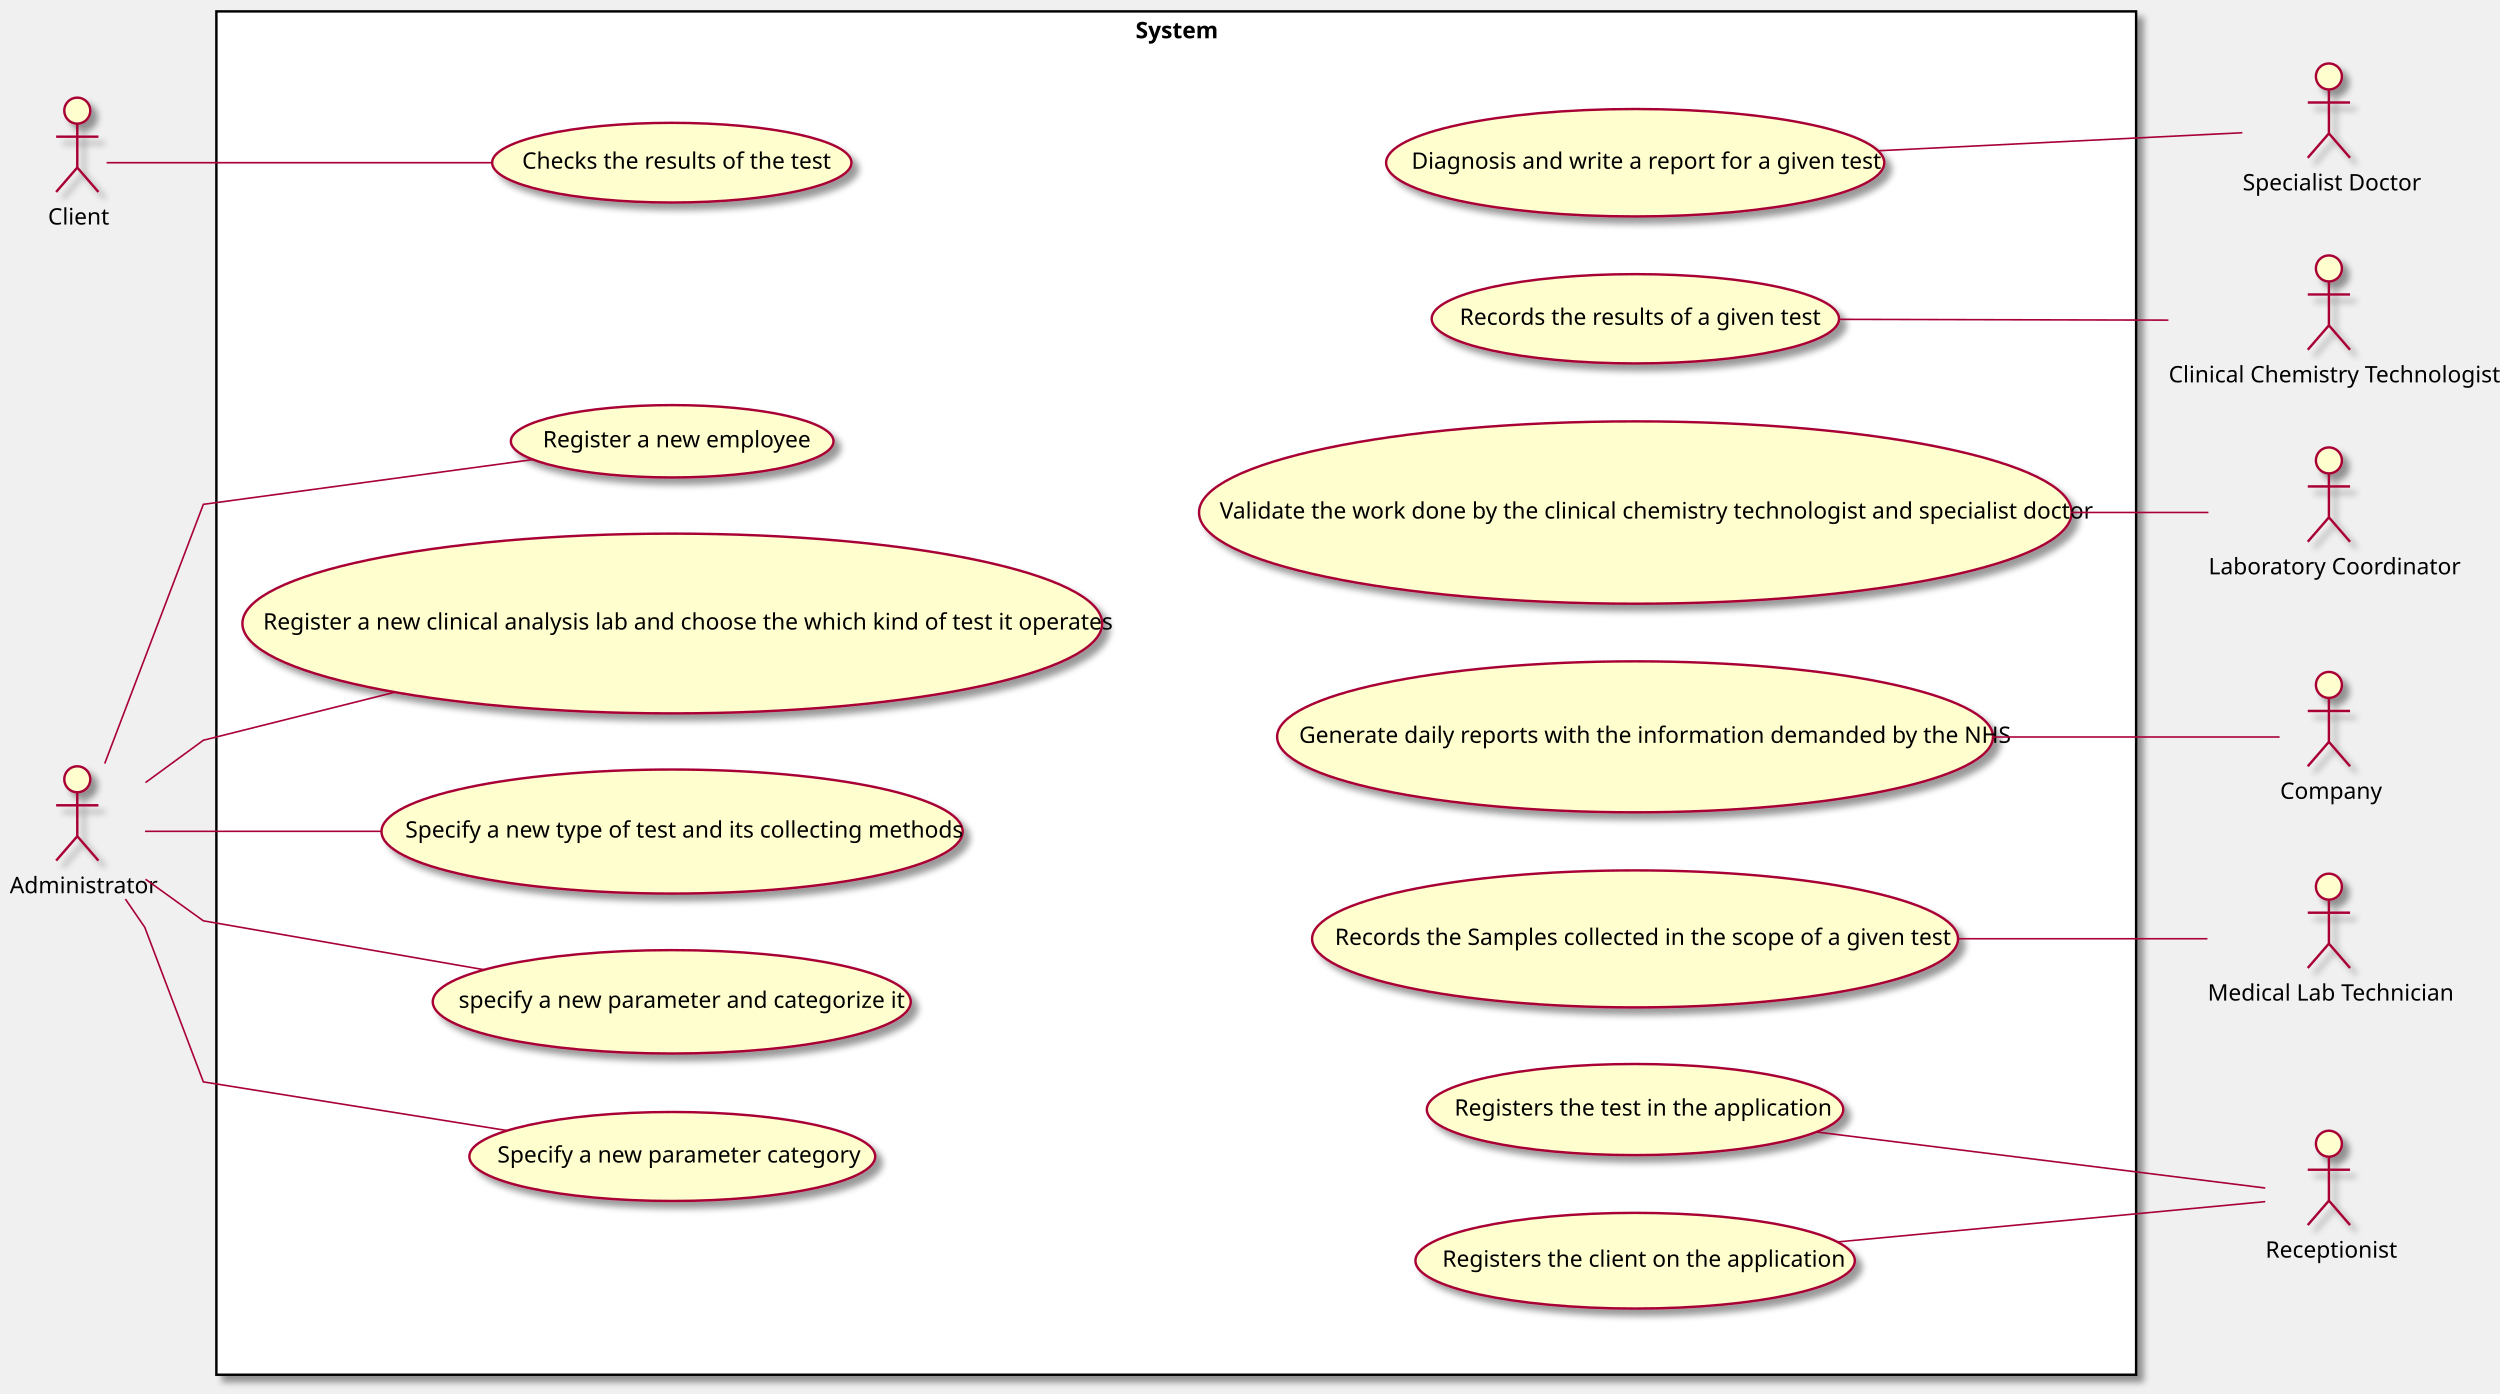
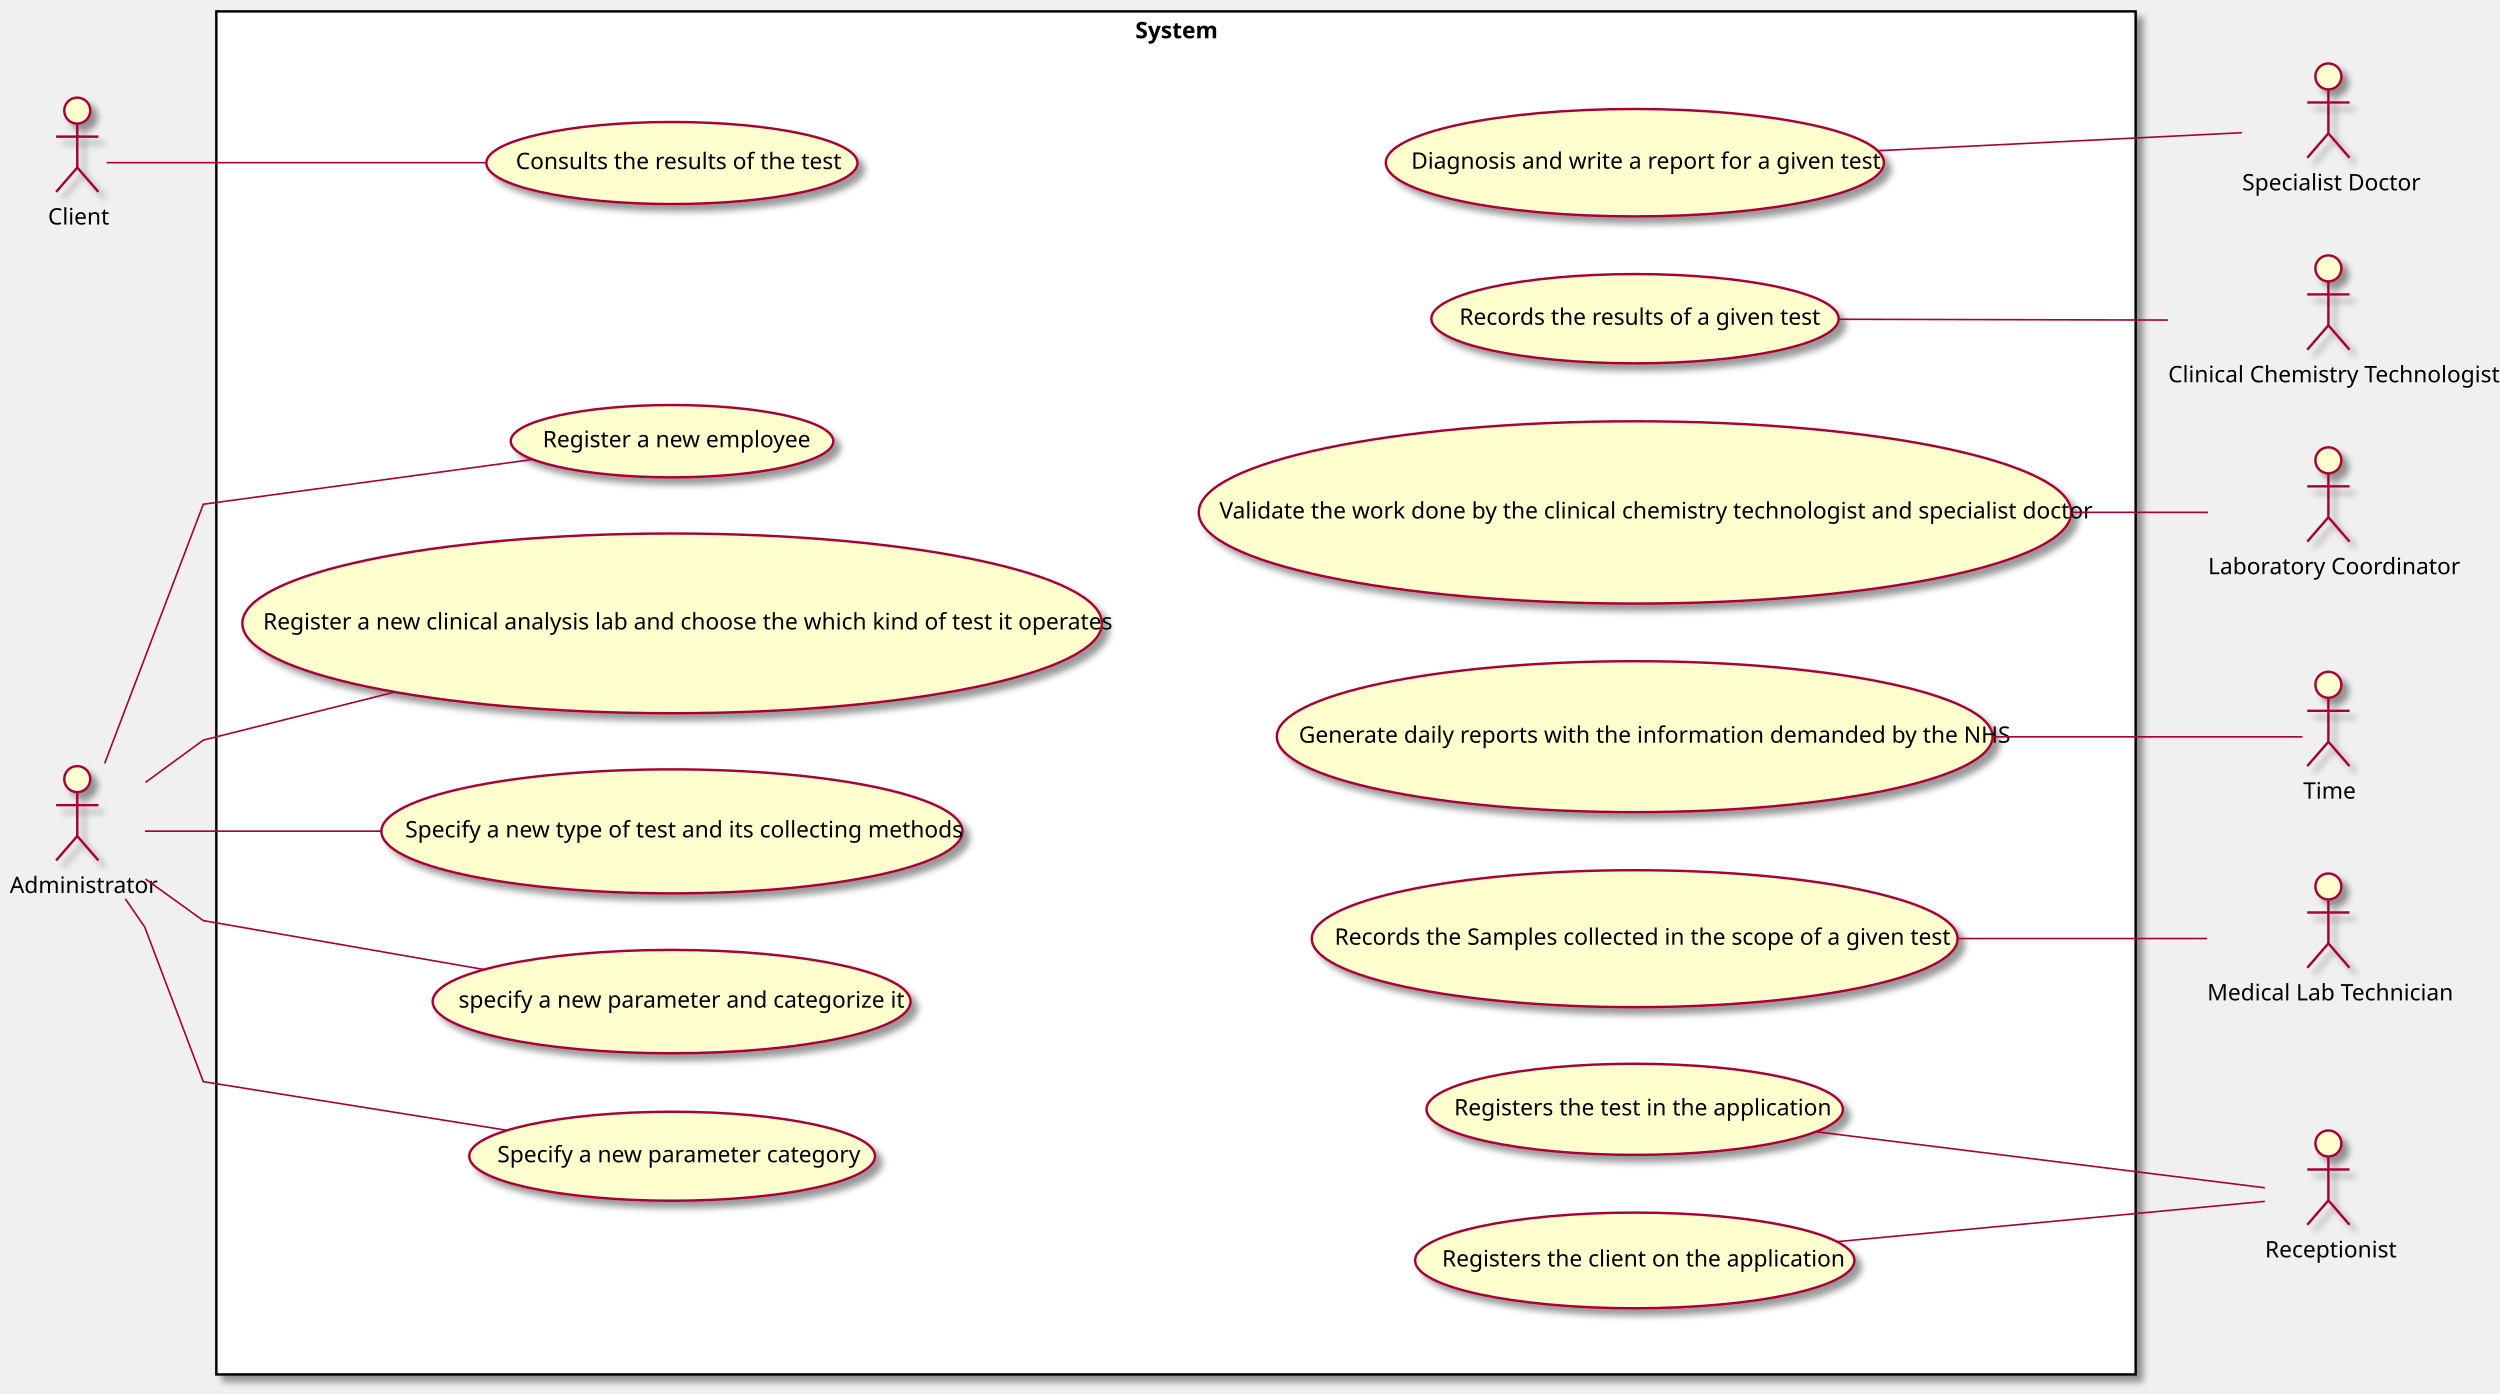
- <svg xmlns="http://www.w3.org/2000/svg" contentScriptType="application/ecmascript" contentStyleType="text/css" height="514.2px" preserveAspectRatio="none" style="width:922px;height:514px;" version="1.1" viewBox="0 0 922 514" width="922.2px" zoomAndPan="magnify">
+ <svg xmlns="http://www.w3.org/2000/svg" contentScriptType="application/ecmascript" contentStyleType="text/css" height="857px" preserveAspectRatio="none" style="width:1537px;height:857px;" version="1.1" viewBox="0 0 1537 857" width="1537px" zoomAndPan="magnify">
  <defs>
-     <filter height="300%" id="f1iccuzjejh884" width="300%" x="-1" y="-1">
-       <feGaussianBlur result="blurOut" stdDeviation="1.2" />
+     <filter height="300%" id="f1wd1iqj4e4nzs" width="300%" x="-1" y="-1">
+       <feGaussianBlur result="blurOut" stdDeviation="2.0" />
      <feColorMatrix in="blurOut" result="blurOut2" type="matrix" values="0 0 0 0 0 0 0 0 0 0 0 0 0 0 0 0 0 0 .4 0" />
-       <feOffset dx="2.4" dy="2.4" in="blurOut2" result="blurOut3" />
+       <feOffset dx="4.0" dy="4.0" in="blurOut2" result="blurOut3" />
      <feBlend in="SourceGraphic" in2="blurOut3" mode="normal" />
    </filter>
  </defs>
  <g>
-     <rect fill="#FFFFFF" filter="url(#f1iccuzjejh884)" height="502.8" style="stroke:#000000;stroke-width:0.9;" width="708" x="79.8" y="4.2" />
-     <text fill="#000000" font-family="sans-serif" font-size="8.4" font-weight="bold" lengthAdjust="spacing" textLength="30" x="418.8" y="14.12">System
-         </text>
-     <ellipse cx="247.76" cy="59.992" fill="#FEFECE" filter="url(#f1iccuzjejh884)" rx="66.26" ry="14.692" style="stroke:#A80036;stroke-width:0.9;" />
-     <text fill="#000000" font-family="sans-serif" font-size="8.4" lengthAdjust="spacing" textLength="110.4" x="192.56" y="62.229">Checks the results of the test
-         </text>
-     <ellipse cx="247.901" cy="162.74" fill="#FEFECE" filter="url(#f1iccuzjejh884)" rx="59.501" ry="13.34" style="stroke:#A80036;stroke-width:0.9;" />
-     <text fill="#000000" font-family="sans-serif" font-size="8.4" lengthAdjust="spacing" textLength="95.4" x="200.201" y="164.977">Register a new employee
-         </text>
-     <ellipse cx="247.942" cy="229.948" fill="#FEFECE" filter="url(#f1iccuzjejh884)" rx="158.542" ry="33.148" style="stroke:#A80036;stroke-width:0.9;" />
-     <text fill="#000000" font-family="sans-serif" font-size="8.4" lengthAdjust="spacing" textLength="301.8" x="97.042" y="232.185">Register a new clinical analysis lab and choose the which kind of test it
-             operates
-         </text>
-     <ellipse cx="247.865" cy="306.673" fill="#FEFECE" filter="url(#f1iccuzjejh884)" rx="107.165" ry="22.873" style="stroke:#A80036;stroke-width:0.9;" />
-     <text fill="#000000" font-family="sans-serif" font-size="8.4" lengthAdjust="spacing" textLength="196.8" x="149.465" y="308.91">Specify a new type of test and its collecting methods
-         </text>
-     <ellipse cx="247.74" cy="369.468" fill="#FEFECE" filter="url(#f1iccuzjejh884)" rx="88.14" ry="19.068" style="stroke:#A80036;stroke-width:0.9;" />
-     <text fill="#000000" font-family="sans-serif" font-size="8.4" lengthAdjust="spacing" textLength="157.2" x="169.14" y="371.705">specify a new parameter and categorize it
-         </text>
-     <ellipse cx="247.943" cy="426.509" fill="#FEFECE" filter="url(#f1iccuzjejh884)" rx="74.843" ry="16.409" style="stroke:#A80036;stroke-width:0.9;" />
-     <text fill="#000000" font-family="sans-serif" font-size="8.4" lengthAdjust="spacing" textLength="129" x="183.443" y="428.746">Specify a new parameter category
-         </text>
-     <ellipse cx="603.061" cy="60.012" fill="#FEFECE" filter="url(#f1iccuzjejh884)" rx="91.861" ry="19.812" style="stroke:#A80036;stroke-width:0.9;" />
-     <text fill="#000000" font-family="sans-serif" font-size="8.4" lengthAdjust="spacing" textLength="165" x="520.561" y="62.249">Diagnosis and write a report for a given test
-         </text>
-     <ellipse cx="603.123" cy="117.565" fill="#FEFECE" filter="url(#f1iccuzjejh884)" rx="75.123" ry="16.465" style="stroke:#A80036;stroke-width:0.9;" />
-     <text fill="#000000" font-family="sans-serif" font-size="8.4" lengthAdjust="spacing" textLength="129.6" x="538.323" y="119.802">Records the results of a given test
-         </text>
-     <ellipse cx="603.108" cy="189.022" fill="#FEFECE" filter="url(#f1iccuzjejh884)" rx="160.908" ry="33.622" style="stroke:#A80036;stroke-width:0.9;" />
-     <text fill="#000000" font-family="sans-serif" font-size="8.4" lengthAdjust="spacing" textLength="306.6" x="449.808" y="191.259">Validate the work done by the clinical chemistry technologist and specialist
-             doctor
-         </text>
-     <ellipse cx="603.007" cy="271.741" fill="#FEFECE" filter="url(#f1iccuzjejh884)" rx="132.007" ry="27.841" style="stroke:#A80036;stroke-width:0.9;" />
-     <text fill="#000000" font-family="sans-serif" font-size="8.4" lengthAdjust="spacing" textLength="247.8" x="479.107" y="273.979">Generate daily reports with the information demanded by the NHS
-         </text>
-     <ellipse cx="603.012" cy="346.262" fill="#FEFECE" filter="url(#f1iccuzjejh884)" rx="119.112" ry="25.262" style="stroke:#A80036;stroke-width:0.9;" />
-     <text fill="#000000" font-family="sans-serif" font-size="8.4" lengthAdjust="spacing" textLength="221.4" x="492.312" y="348.5">Records the Samples collected in the scope of a given test
-         </text>
-     <ellipse cx="603.005" cy="409.201" fill="#FEFECE" filter="url(#f1iccuzjejh884)" rx="76.805" ry="16.801" style="stroke:#A80036;stroke-width:0.9;" />
-     <text fill="#000000" font-family="sans-serif" font-size="8.4" lengthAdjust="spacing" textLength="133.2" x="536.405" y="411.438">Registers the test in the application
-         </text>
-     <ellipse cx="603.033" cy="464.947" fill="#FEFECE" filter="url(#f1iccuzjejh884)" rx="81.032" ry="17.646" style="stroke:#A80036;stroke-width:0.9;" />
-     <text fill="#000000" font-family="sans-serif" font-size="8.4" lengthAdjust="spacing" textLength="142.2" x="531.933" y="467.184">Registers the client on the application
-         </text>
-     <ellipse cx="28.5" cy="40.8" fill="#FEFECE" filter="url(#f1iccuzjejh884)" rx="4.8" ry="4.8" style="stroke:#A80036;stroke-width:0.9;" />
-     <path d="M28.5,45.6 L28.5,61.8 M20.7,50.4 L36.3,50.4 M28.5,61.8 L20.7,70.8 M28.5,61.8 L36.3,70.8 " fill="none" filter="url(#f1iccuzjejh884)" style="stroke:#A80036;stroke-width:0.9;" />
-     <text fill="#000000" font-family="sans-serif" font-size="8.4" lengthAdjust="spacing" textLength="21.6" x="17.7" y="82.82">Client
-         </text>
-     <ellipse cx="858.9" cy="421.8" fill="#FEFECE" filter="url(#f1iccuzjejh884)" rx="4.8" ry="4.8" style="stroke:#A80036;stroke-width:0.9;" />
-     <path d="M858.9,426.6 L858.9,442.8 M851.1,431.4 L866.7,431.4 M858.9,442.8 L851.1,451.8 M858.9,442.8 L866.7,451.8 " fill="none" filter="url(#f1iccuzjejh884)" style="stroke:#A80036;stroke-width:0.9;" />
-     <text fill="#000000" font-family="sans-serif" font-size="8.4" lengthAdjust="spacing" textLength="46.8" x="835.5" y="463.82">Receptionist
-         </text>
-     <ellipse cx="858.9" cy="327" fill="#FEFECE" filter="url(#f1iccuzjejh884)" rx="4.8" ry="4.8" style="stroke:#A80036;stroke-width:0.9;" />
-     <path d="M858.9,331.8 L858.9,348 M851.1,336.6 L866.7,336.6 M858.9,348 L851.1,357 M858.9,348 L866.7,357 " fill="none" filter="url(#f1iccuzjejh884)" style="stroke:#A80036;stroke-width:0.9;" />
-     <text fill="#000000" font-family="sans-serif" font-size="8.4" lengthAdjust="spacing" textLength="89.4" x="814.2" y="369.02">Medical Lab Technician
-         </text>
-     <ellipse cx="28.5" cy="287.4" fill="#FEFECE" filter="url(#f1iccuzjejh884)" rx="4.8" ry="4.8" style="stroke:#A80036;stroke-width:0.9;" />
-     <path d="M28.5,292.2 L28.5,308.4 M20.7,297 L36.3,297 M28.5,308.4 L20.7,317.4 M28.5,308.4 L36.3,317.4 " fill="none" filter="url(#f1iccuzjejh884)" style="stroke:#A80036;stroke-width:0.9;" />
-     <text fill="#000000" font-family="sans-serif" font-size="8.4" lengthAdjust="spacing" textLength="49.8" x="3.6" y="329.42">Administrator
-         </text>
-     <ellipse cx="858.9" cy="28.2" fill="#FEFECE" filter="url(#f1iccuzjejh884)" rx="4.8" ry="4.8" style="stroke:#A80036;stroke-width:0.9;" />
-     <path d="M858.9,33 L858.9,49.2 M851.1,37.8 L866.7,37.8 M858.9,49.2 L851.1,58.2 M858.9,49.2 L866.7,58.2 " fill="none" filter="url(#f1iccuzjejh884)" style="stroke:#A80036;stroke-width:0.9;" />
-     <text fill="#000000" font-family="sans-serif" font-size="8.4" lengthAdjust="spacing" textLength="63.6" x="827.1" y="70.22">Specialist Doctor
-         </text>
-     <ellipse cx="858.9" cy="99" fill="#FEFECE" filter="url(#f1iccuzjejh884)" rx="4.8" ry="4.8" style="stroke:#A80036;stroke-width:0.9;" />
-     <path d="M858.9,103.8 L858.9,120 M851.1,108.6 L866.7,108.6 M858.9,120 L851.1,129 M858.9,120 L866.7,129 " fill="none" filter="url(#f1iccuzjejh884)" style="stroke:#A80036;stroke-width:0.9;" />
-     <text fill="#000000" font-family="sans-serif" font-size="8.4" lengthAdjust="spacing" textLength="118.2" x="799.8" y="141.02">Clinical Chemistry Technologist
-         </text>
-     <ellipse cx="858.9" cy="169.8" fill="#FEFECE" filter="url(#f1iccuzjejh884)" rx="4.8" ry="4.8" style="stroke:#A80036;stroke-width:0.9;" />
-     <path d="M858.9,174.6 L858.9,190.8 M851.1,179.4 L866.7,179.4 M858.9,190.8 L851.1,199.8 M858.9,190.8 L866.7,199.8 " fill="none" filter="url(#f1iccuzjejh884)" style="stroke:#A80036;stroke-width:0.9;" />
-     <text fill="#000000" font-family="sans-serif" font-size="8.4" lengthAdjust="spacing" textLength="88.8" x="814.5" y="211.82">Laboratory Coordinator
-         </text>
-     <ellipse cx="858.9" cy="252.6" fill="#FEFECE" filter="url(#f1iccuzjejh884)" rx="4.8" ry="4.8" style="stroke:#A80036;stroke-width:0.9;" />
-     <path d="M858.9,257.4 L858.9,273.6 M851.1,262.2 L866.7,262.2 M858.9,273.6 L851.1,282.6 M858.9,273.6 L866.7,282.6 " fill="none" filter="url(#f1iccuzjejh884)" style="stroke:#A80036;stroke-width:0.9;" />
-     <text fill="#000000" font-family="sans-serif" font-size="8.4" lengthAdjust="spacing" textLength="36" x="840.9" y="294.62">Company
-         </text>
-     <path d="M39.324,60 C64.338,60 130.278,60 181.248,60 " fill="none" id="cl-UC1" style="stroke:#A80036;stroke-width:0.6;" />
-     <path d="M38.61,281.61 C52.056,246.288 75,186 75,186 C75,186 146.1,176.34 196.932,169.434 " fill="none" id="admin-UC7" style="stroke:#A80036;stroke-width:0.6;" />
-     <path d="M53.664,288.618 C64.578,280.632 75,273 75,273 C75,273 108.552,264.582 146.034,255.18 " fill="none" id="admin-UC8" style="stroke:#A80036;stroke-width:0.6;" />
-     <path d="M53.484,306.6 C74.994,306.6 107.91,306.6 140.544,306.6 " fill="none" id="admin-UC9" style="stroke:#A80036;stroke-width:0.6;" />
-     <path d="M53.664,324.258 C64.578,332.106 75,339.6 75,339.6 C75,339.6 130.626,349.29 178.65,357.66 " fill="none" id="admin-UC10" style="stroke:#A80036;stroke-width:0.6;" />
-     <path d="M46.242,331.572 C50.262,337.428 53.4,342 53.4,342 C53.4,342 75,399 75,399 C75,399 137.316,408.99 186.972,416.946 " fill="none" id="admin-UC11" style="stroke:#A80036;stroke-width:0.6;" />
-     <path d="M678.126,117.774 C716.886,117.864 763.578,117.978 799.716,118.062 " fill="none" id="UC12-CCT" style="stroke:#A80036;stroke-width:0.6;" />
-     <path d="M763.824,189 C782.256,189 799.704,189 814.47,189 " fill="none" id="UC15-LC" style="stroke:#A80036;stroke-width:0.6;" />
-     <path d="M735.054,271.8 C776.898,271.8 818.148,271.8 840.714,271.8 " fill="none" id="UC13-com" style="stroke:#A80036;stroke-width:0.6;" />
-     <path d="M692.682,55.596 C739.374,53.286 793.638,50.598 826.974,48.948 " fill="none" id="UC14-SD" style="stroke:#A80036;stroke-width:0.6;" />
-     <path d="M722.19,346.2 C754.962,346.2 788.514,346.2 814.104,346.2 " fill="none" id="UC5-MLT" style="stroke:#A80036;stroke-width:0.6;" />
-     <path d="M669.852,417.474 C724.392,424.284 798.516,433.536 835.44,438.144 " fill="none" id="UC4-recep" style="stroke:#A80036;stroke-width:0.6;" />
-     <path d="M677.61,458.028 C731.22,452.976 800.226,446.472 835.428,443.154 " fill="none" id="UC3-recep" style="stroke:#A80036;stroke-width:0.6;" />
+     <rect fill="#FFFFFF" filter="url(#f1wd1iqj4e4nzs)" height="838" style="stroke:#000000;stroke-width:1.5;" width="1180" x="133" y="7" />
+     <text fill="#000000" font-family="sans-serif" font-size="14" font-weight="bold" lengthAdjust="spacing" textLength="50" x="698" y="23.533">System</text>
+     <ellipse cx="413.095" cy="100.219" fill="#FEFECE" filter="url(#f1wd1iqj4e4nzs)" rx="114.095" ry="25.219" style="stroke:#A80036;stroke-width:1.5;" />
+     <text fill="#000000" font-family="sans-serif" font-size="14" lengthAdjust="spacing" textLength="192" x="317.095" y="103.948">Consults the results of the test</text>
+     <ellipse cx="413.168" cy="271.234" fill="#FEFECE" filter="url(#f1wd1iqj4e4nzs)" rx="99.168" ry="22.234" style="stroke:#A80036;stroke-width:1.5;" />
+     <text fill="#000000" font-family="sans-serif" font-size="14" lengthAdjust="spacing" textLength="159" x="333.668" y="274.962">Register a new employee</text>
+     <ellipse cx="413.236" cy="383.247" fill="#FEFECE" filter="url(#f1wd1iqj4e4nzs)" rx="264.236" ry="55.247" style="stroke:#A80036;stroke-width:1.5;" />
+     <text fill="#000000" font-family="sans-serif" font-size="14" lengthAdjust="spacing" textLength="503" x="161.736" y="386.976">Register a new clinical analysis lab and choose the which kind of test it operates</text>
+     <ellipse cx="413.108" cy="511.122" fill="#FEFECE" filter="url(#f1wd1iqj4e4nzs)" rx="178.608" ry="38.121" style="stroke:#A80036;stroke-width:1.5;" />
+     <text fill="#000000" font-family="sans-serif" font-size="14" lengthAdjust="spacing" textLength="328" x="249.108" y="514.85">Specify a new type of test and its collecting methods</text>
+     <ellipse cx="412.899" cy="615.78" fill="#FEFECE" filter="url(#f1wd1iqj4e4nzs)" rx="146.899" ry="31.78" style="stroke:#A80036;stroke-width:1.5;" />
+     <text fill="#000000" font-family="sans-serif" font-size="14" lengthAdjust="spacing" textLength="262" x="281.899" y="619.508">specify a new parameter and categorize it</text>
+     <ellipse cx="413.239" cy="710.848" fill="#FEFECE" filter="url(#f1wd1iqj4e4nzs)" rx="124.739" ry="27.348" style="stroke:#A80036;stroke-width:1.5;" />
+     <text fill="#000000" font-family="sans-serif" font-size="14" lengthAdjust="spacing" textLength="215" x="305.739" y="714.576">Specify a new parameter category</text>
+     <ellipse cx="1005.101" cy="100.02" fill="#FEFECE" filter="url(#f1wd1iqj4e4nzs)" rx="153.101" ry="33.02" style="stroke:#A80036;stroke-width:1.5;" />
+     <text fill="#000000" font-family="sans-serif" font-size="14" lengthAdjust="spacing" textLength="275" x="867.601" y="103.749">Diagnosis and write a report for a given test</text>
+     <ellipse cx="1005.205" cy="195.941" fill="#FEFECE" filter="url(#f1wd1iqj4e4nzs)" rx="125.205" ry="27.441" style="stroke:#A80036;stroke-width:1.5;" />
+     <text fill="#000000" font-family="sans-serif" font-size="14" lengthAdjust="spacing" textLength="216" x="897.205" y="199.669">Records the results of a given test</text>
+     <ellipse cx="1005.18" cy="315.036" fill="#FEFECE" filter="url(#f1wd1iqj4e4nzs)" rx="268.18" ry="56.036" style="stroke:#A80036;stroke-width:1.5;" />
+     <text fill="#000000" font-family="sans-serif" font-size="14" lengthAdjust="spacing" textLength="511" x="749.68" y="318.764">Validate the work done by the clinical chemistry technologist and specialist doctor</text>
+     <ellipse cx="1005.012" cy="452.902" fill="#FEFECE" filter="url(#f1wd1iqj4e4nzs)" rx="220.012" ry="46.402" style="stroke:#A80036;stroke-width:1.5;" />
+     <text fill="#000000" font-family="sans-serif" font-size="14" lengthAdjust="spacing" textLength="413" x="798.512" y="456.631">Generate daily reports with the information demanded by the NHS</text>
+     <ellipse cx="1005.021" cy="577.104" fill="#FEFECE" filter="url(#f1wd1iqj4e4nzs)" rx="198.521" ry="42.104" style="stroke:#A80036;stroke-width:1.5;" />
+     <text fill="#000000" font-family="sans-serif" font-size="14" lengthAdjust="spacing" textLength="369" x="820.521" y="580.833">Records the Samples collected in the scope of a given test</text>
+     <ellipse cx="1005.008" cy="682.002" fill="#FEFECE" filter="url(#f1wd1iqj4e4nzs)" rx="128.008" ry="28.002" style="stroke:#A80036;stroke-width:1.5;" />
+     <text fill="#000000" font-family="sans-serif" font-size="14" lengthAdjust="spacing" textLength="222" x="894.008" y="685.73">Registers the test in the application</text>
+     <ellipse cx="1005.054" cy="774.911" fill="#FEFECE" filter="url(#f1wd1iqj4e4nzs)" rx="135.054" ry="29.411" style="stroke:#A80036;stroke-width:1.5;" />
+     <text fill="#000000" font-family="sans-serif" font-size="14" lengthAdjust="spacing" textLength="237" x="886.554" y="778.639">Registers the client on the application</text>
+     <ellipse cx="47.5" cy="68" fill="#FEFECE" filter="url(#f1wd1iqj4e4nzs)" rx="8" ry="8" style="stroke:#A80036;stroke-width:1.5;" />
+     <path d="M47.5,76 L47.5,103 M34.5,84 L60.5,84 M47.5,103 L34.5,118 M47.5,103 L60.5,118 " fill="none" filter="url(#f1wd1iqj4e4nzs)" style="stroke:#A80036;stroke-width:1.5;" />
+     <text fill="#000000" font-family="sans-serif" font-size="14" lengthAdjust="spacing" textLength="36" x="29.5" y="138.033">Client</text>
+     <ellipse cx="1431.5" cy="703" fill="#FEFECE" filter="url(#f1wd1iqj4e4nzs)" rx="8" ry="8" style="stroke:#A80036;stroke-width:1.5;" />
+     <path d="M1431.5,711 L1431.5,738 M1418.5,719 L1444.5,719 M1431.5,738 L1418.5,753 M1431.5,738 L1444.5,753 " fill="none" filter="url(#f1wd1iqj4e4nzs)" style="stroke:#A80036;stroke-width:1.5;" />
+     <text fill="#000000" font-family="sans-serif" font-size="14" lengthAdjust="spacing" textLength="78" x="1392.5" y="773.033">Receptionist</text>
+     <ellipse cx="1431.5" cy="545" fill="#FEFECE" filter="url(#f1wd1iqj4e4nzs)" rx="8" ry="8" style="stroke:#A80036;stroke-width:1.5;" />
+     <path d="M1431.5,553 L1431.5,580 M1418.5,561 L1444.5,561 M1431.5,580 L1418.5,595 M1431.5,580 L1444.5,595 " fill="none" filter="url(#f1wd1iqj4e4nzs)" style="stroke:#A80036;stroke-width:1.5;" />
+     <text fill="#000000" font-family="sans-serif" font-size="14" lengthAdjust="spacing" textLength="149" x="1357" y="615.033">Medical Lab Technician</text>
+     <ellipse cx="47.5" cy="479" fill="#FEFECE" filter="url(#f1wd1iqj4e4nzs)" rx="8" ry="8" style="stroke:#A80036;stroke-width:1.5;" />
+     <path d="M47.5,487 L47.5,514 M34.5,495 L60.5,495 M47.5,514 L34.5,529 M47.5,514 L60.5,529 " fill="none" filter="url(#f1wd1iqj4e4nzs)" style="stroke:#A80036;stroke-width:1.5;" />
+     <text fill="#000000" font-family="sans-serif" font-size="14" lengthAdjust="spacing" textLength="83" x="6" y="549.033">Administrator</text>
+     <ellipse cx="1431.5" cy="47" fill="#FEFECE" filter="url(#f1wd1iqj4e4nzs)" rx="8" ry="8" style="stroke:#A80036;stroke-width:1.5;" />
+     <path d="M1431.5,55 L1431.5,82 M1418.5,63 L1444.5,63 M1431.5,82 L1418.5,97 M1431.5,82 L1444.5,97 " fill="none" filter="url(#f1wd1iqj4e4nzs)" style="stroke:#A80036;stroke-width:1.5;" />
+     <text fill="#000000" font-family="sans-serif" font-size="14" lengthAdjust="spacing" textLength="106" x="1378.5" y="117.033">Specialist Doctor</text>
+     <ellipse cx="1431.5" cy="165" fill="#FEFECE" filter="url(#f1wd1iqj4e4nzs)" rx="8" ry="8" style="stroke:#A80036;stroke-width:1.5;" />
+     <path d="M1431.5,173 L1431.5,200 M1418.5,181 L1444.5,181 M1431.5,200 L1418.5,215 M1431.5,200 L1444.5,215 " fill="none" filter="url(#f1wd1iqj4e4nzs)" style="stroke:#A80036;stroke-width:1.5;" />
+     <text fill="#000000" font-family="sans-serif" font-size="14" lengthAdjust="spacing" textLength="197" x="1333" y="235.033">Clinical Chemistry Technologist</text>
+     <ellipse cx="1431.5" cy="283" fill="#FEFECE" filter="url(#f1wd1iqj4e4nzs)" rx="8" ry="8" style="stroke:#A80036;stroke-width:1.5;" />
+     <path d="M1431.5,291 L1431.5,318 M1418.5,299 L1444.5,299 M1431.5,318 L1418.5,333 M1431.5,318 L1444.5,333 " fill="none" filter="url(#f1wd1iqj4e4nzs)" style="stroke:#A80036;stroke-width:1.5;" />
+     <text fill="#000000" font-family="sans-serif" font-size="14" lengthAdjust="spacing" textLength="148" x="1357.5" y="353.033">Laboratory Coordinator</text>
+     <ellipse cx="1431.5" cy="421" fill="#FEFECE" filter="url(#f1wd1iqj4e4nzs)" rx="8" ry="8" style="stroke:#A80036;stroke-width:1.5;" />
+     <path d="M1431.5,429 L1431.5,456 M1418.5,437 L1444.5,437 M1431.5,456 L1418.5,471 M1431.5,456 L1444.5,471 " fill="none" filter="url(#f1wd1iqj4e4nzs)" style="stroke:#A80036;stroke-width:1.5;" />
+     <text fill="#000000" font-family="sans-serif" font-size="14" lengthAdjust="spacing" textLength="31" x="1416" y="491.033">Time</text>
+     <path d="M65.54,100 C106.67,100 214.19,100 298.64,100 " fill="none" id="cl-UC1" style="stroke:#A80036;stroke-width:1.0;" />
+     <path d="M64.35,469.35 C86.76,410.48 125,310 125,310 C125,310 243.5,293.9 328.22,282.39 " fill="none" id="admin-UC7" style="stroke:#A80036;stroke-width:1.0;" />
+     <path d="M89.44,481.03 C107.63,467.72 125,455 125,455 C125,455 180.92,440.97 243.39,425.3 " fill="none" id="admin-UC8" style="stroke:#A80036;stroke-width:1.0;" />
+     <path d="M89.14,511 C124.99,511 179.85,511 234.24,511 " fill="none" id="admin-UC9" style="stroke:#A80036;stroke-width:1.0;" />
+     <path d="M89.44,540.43 C107.63,553.51 125,566 125,566 C125,566 217.71,582.15 297.75,596.1 " fill="none" id="admin-UC10" style="stroke:#A80036;stroke-width:1.0;" />
+     <path d="M77.07,552.62 C83.77,562.38 89,570 89,570 C89,570 125,665 125,665 C125,665 228.86,681.65 311.62,694.91 " fill="none" id="admin-UC11" style="stroke:#A80036;stroke-width:1.0;" />
+     <path d="M1130.21,196.29 C1194.81,196.44 1272.63,196.63 1332.86,196.77 " fill="none" id="UC12-CCT" style="stroke:#A80036;stroke-width:1.0;" />
+     <path d="M1273.04,315 C1303.76,315 1332.84,315 1357.45,315 " fill="none" id="UC15-LC" style="stroke:#A80036;stroke-width:1.0;" />
+     <path d="M1225.09,453 C1304.96,453 1383.55,453 1415.53,453 " fill="none" id="UC13-com" style="stroke:#A80036;stroke-width:1.0;" />
+     <path d="M1154.47,92.66 C1232.29,88.81 1322.73,84.33 1378.29,81.58 " fill="none" id="UC14-SD" style="stroke:#A80036;stroke-width:1.0;" />
+     <path d="M1203.65,577 C1258.27,577 1314.19,577 1356.84,577 " fill="none" id="UC5-MLT" style="stroke:#A80036;stroke-width:1.0;" />
+     <path d="M1116.42,695.79 C1207.32,707.14 1330.86,722.56 1392.4,730.24 " fill="none" id="UC4-recep" style="stroke:#A80036;stroke-width:1.0;" />
+     <path d="M1129.35,763.38 C1218.7,754.96 1333.71,744.12 1392.38,738.59 " fill="none" id="UC3-recep" style="stroke:#A80036;stroke-width:1.0;" />
  </g>
</svg>
